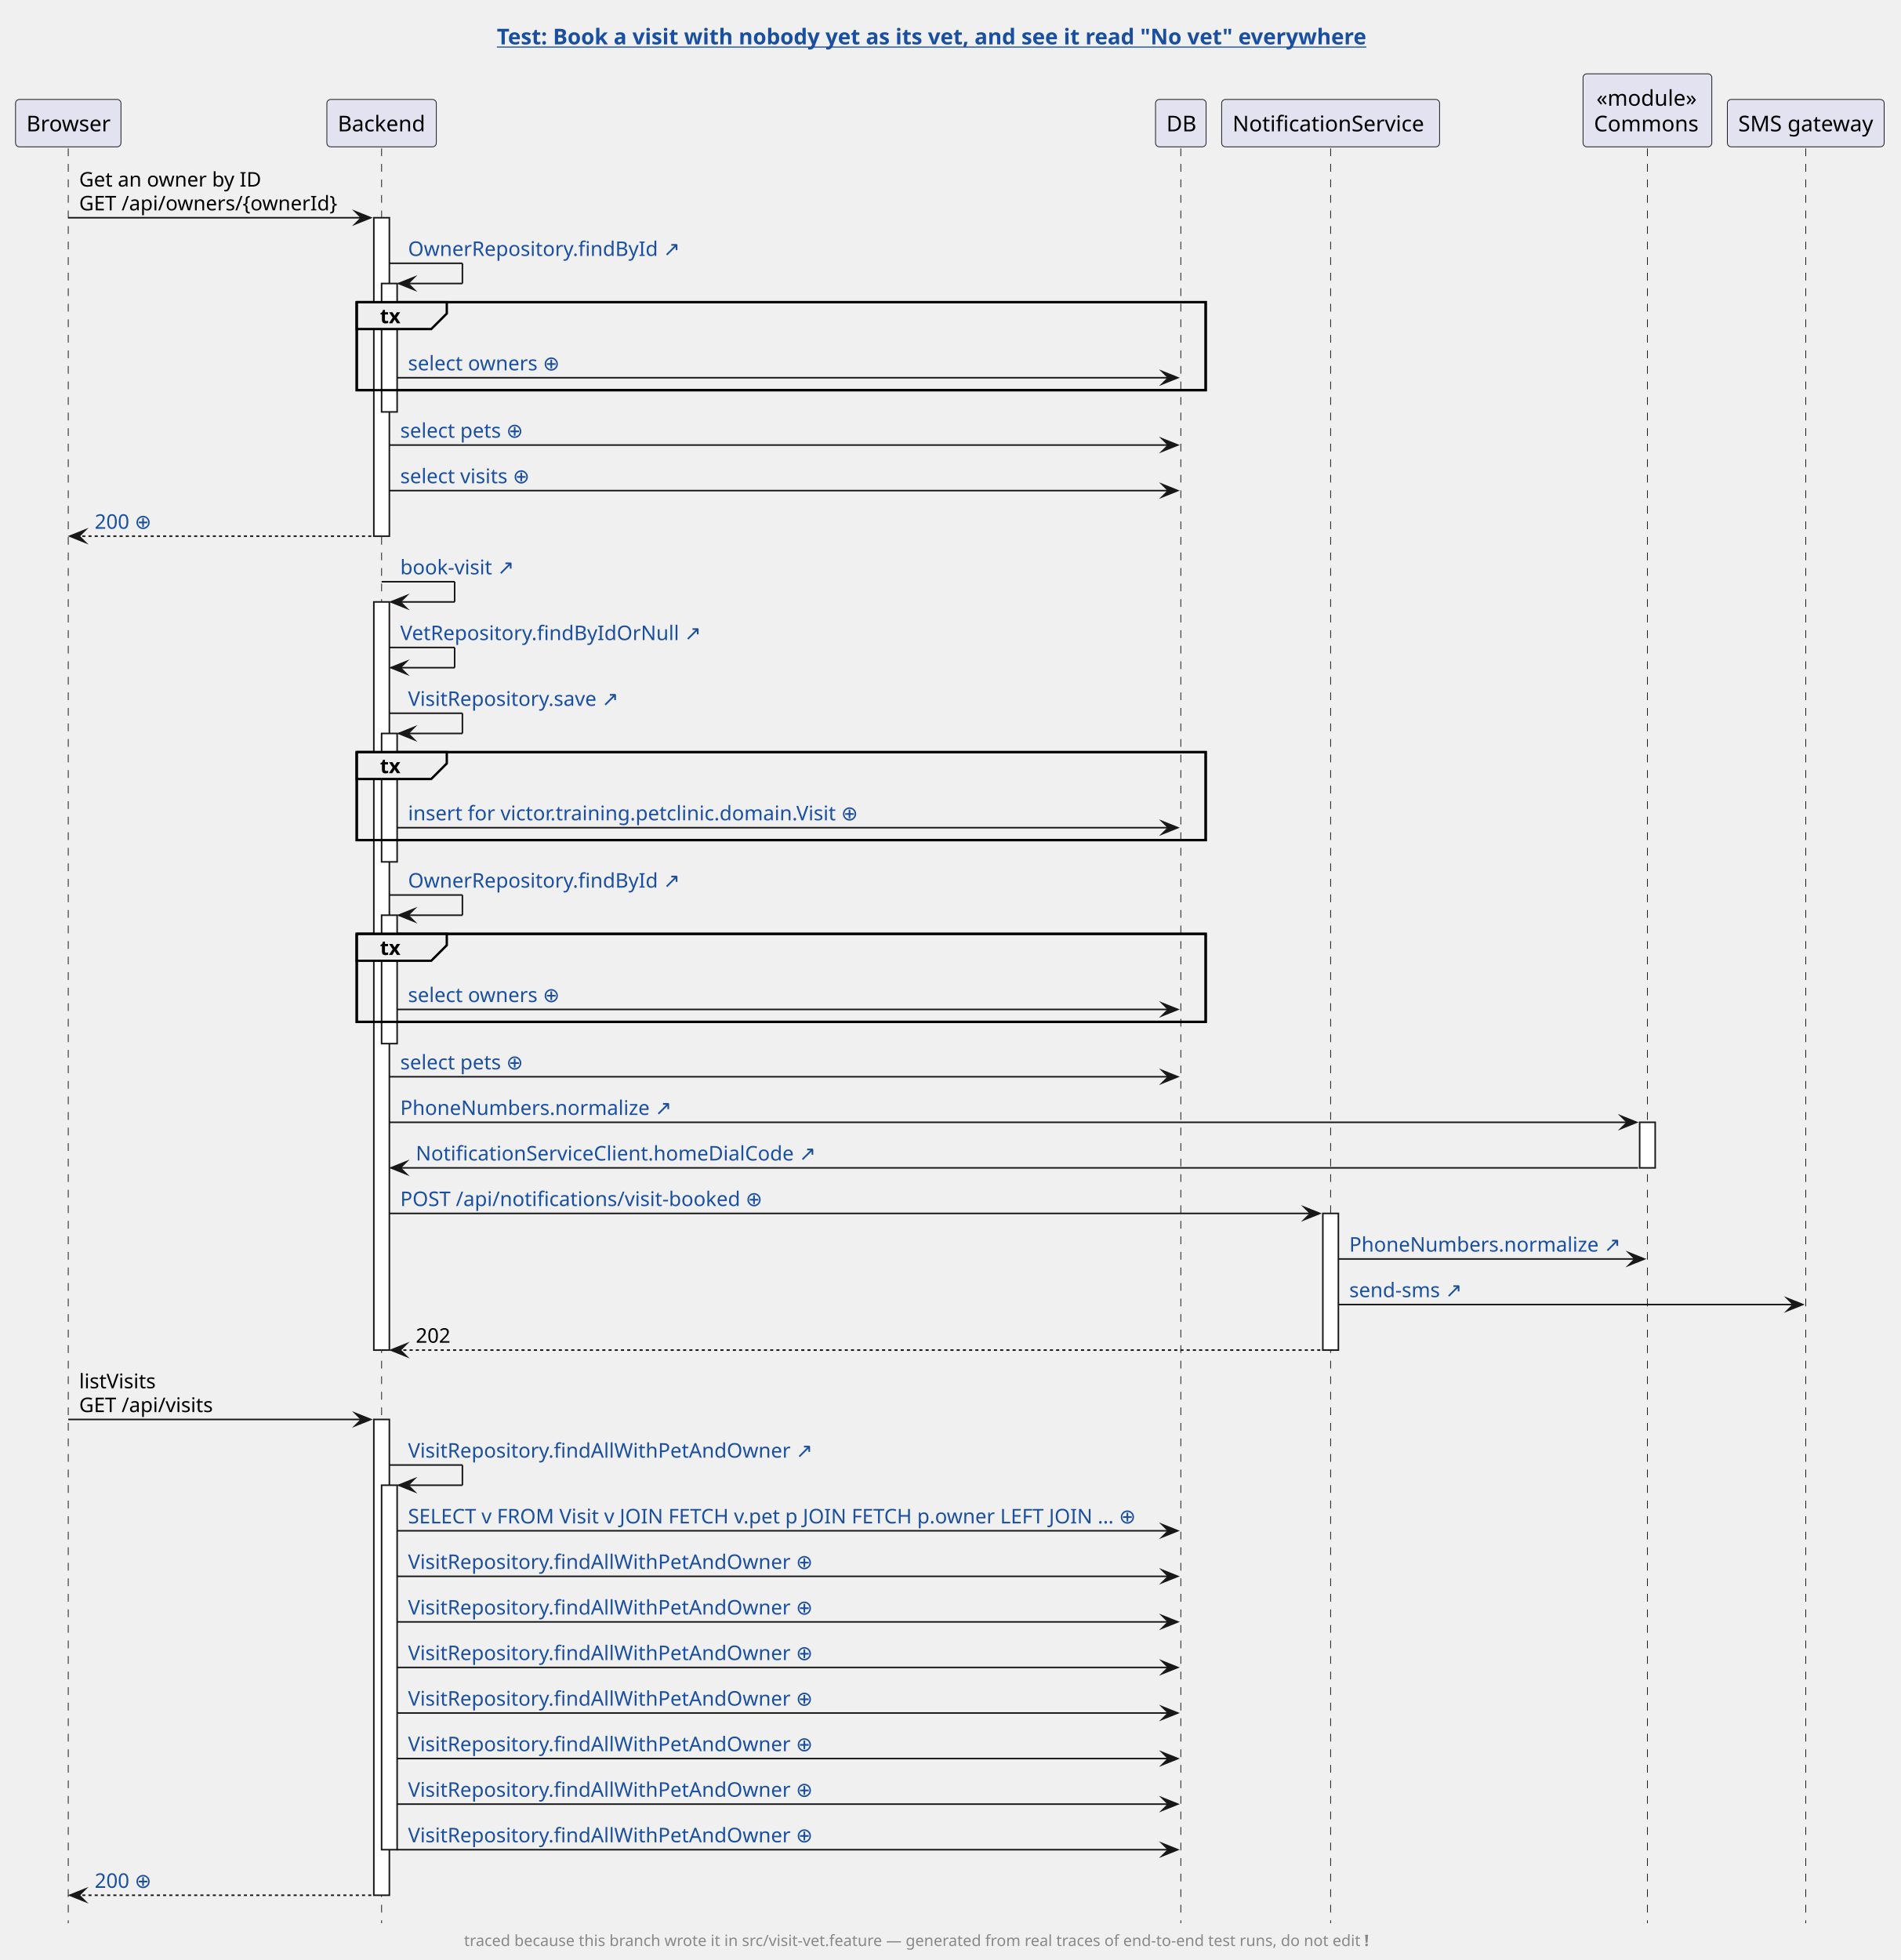
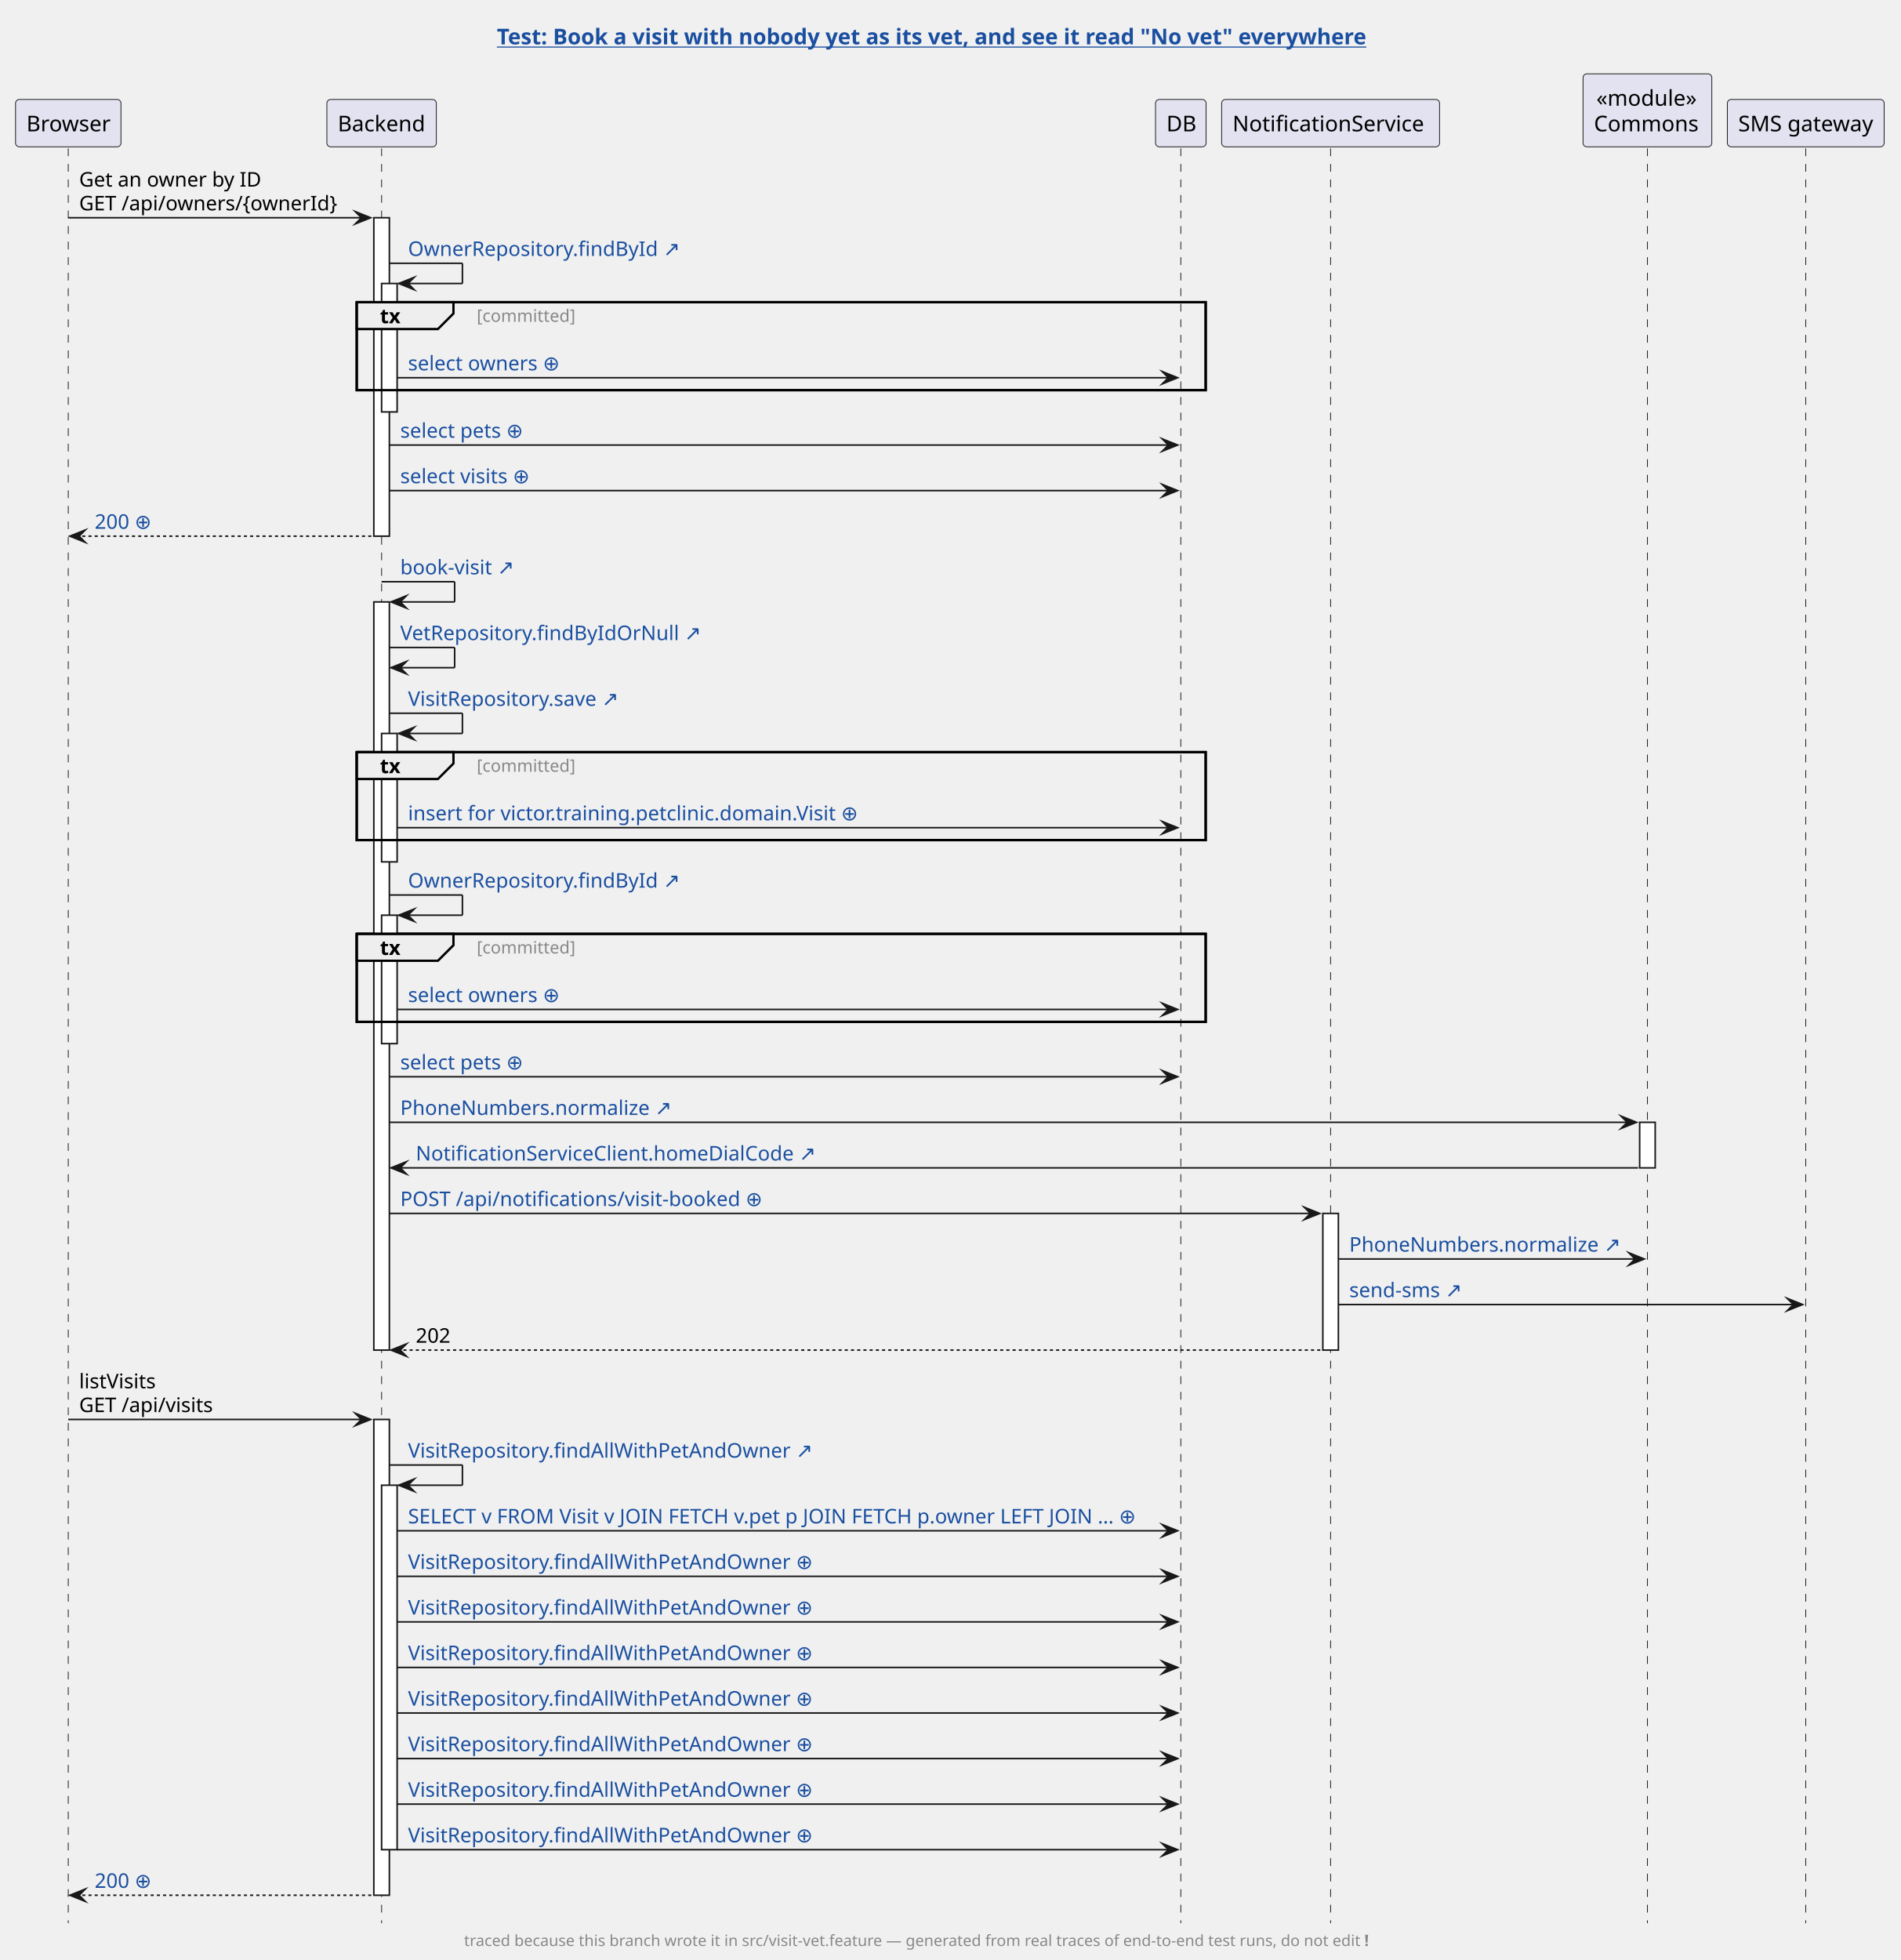
<svg xmlns="http://www.w3.org/2000/svg" xmlns:xlink="http://www.w3.org/1999/xlink" version="1.1" data-diagram-type="SEQUENCE" style="width:1223px;height:1261px;background:#FFFFFF;" width="1223px" height="1261px" viewBox="0 0 1223 1261" zoomAndPan="magnify" preserveAspectRatio="none" contentStyleType="text/css">
  <defs />
  <g font-family="sans-serif" lengthAdjust="spacing">
-     <g class="title" data-source-line="5">
+     <g class="title" data-source-line="7">
      <a target="_top" href="src://petclinic-test/src/visit-vet.feature:22" xlink:href="src://petclinic-test/src/visit-vet.feature:22" xlink:type="simple" xlink:actuate="onRequest" xlink:show="new" title="Click to open the test" xlink:title="Click to open the test">
        <text x="319.704" y="28.535" fill="#1A4FA0" font-size="14" textLength="581.93" font-weight="700" text-decoration="underline">Test: Book a visit with nobody yet as its vet, and see it read "No vet" everywhere</text>
      </a>
    </g>
    <rect x="229.535" y="194.396" width="546.242" height="56.621" fill="none" style="stroke:#000;stroke-width:1.5;" />
    <rect x="229.535" y="483.881" width="546.242" height="56.621" fill="none" style="stroke:#000;stroke-width:1.5;" />
    <rect x="229.535" y="600.813" width="546.242" height="56.621" fill="none" style="stroke:#000;stroke-width:1.5;" />
-     <g class="participant-lifeline" data-qualified-name="Browser" data-entity-uid="part1" id="part1-lifeline" data-source-line="7">
+     <g class="participant-lifeline" data-qualified-name="Browser" data-entity-uid="part1" id="part1-lifeline" data-source-line="9">
      <g>
        <rect x="40.417" y="95.465" width="8" height="1141.869" fill="#000" fill-opacity="0" />
        <line x1="43.917" y1="95.465" x2="43.917" y2="1237.334" style="stroke:#181818;stroke-width:0.5;stroke-dasharray:5,5;" />
      </g>
    </g>
-     <g class="participant-lifeline" data-qualified-name="Backend" data-entity-uid="part2" id="part2-lifeline" data-source-line="8">
+     <g class="participant-lifeline" data-qualified-name="Backend" data-entity-uid="part2" id="part2-lifeline" data-source-line="10">
      <g>
        <rect x="242.035" y="95.465" width="8" height="1141.869" fill="#000" fill-opacity="0" />
        <line x1="245.535" y1="95.465" x2="245.535" y2="1237.334" style="stroke:#181818;stroke-width:0.5;stroke-dasharray:5,5;" />
      </g>
    </g>
    <g>
      <rect x="240.535" y="140.086" width="10" height="204.863" fill="#FFF" style="stroke:#181818;stroke-width:1;" />
    </g>
    <g>
      <rect x="240.535" y="387.26" width="10" height="481.348" fill="#FFF" style="stroke:#181818;stroke-width:1;" />
    </g>
    <g>
      <rect x="240.535" y="913.229" width="10" height="306.105" fill="#FFF" style="stroke:#181818;stroke-width:1;" />
    </g>
    <g>
      <rect x="245.535" y="182.396" width="10" height="82.621" fill="#FFF" style="stroke:#181818;stroke-width:1;" />
    </g>
    <g>
      <rect x="245.535" y="471.881" width="10" height="82.621" fill="#FFF" style="stroke:#181818;stroke-width:1;" />
    </g>
    <g>
      <rect x="245.535" y="588.813" width="10" height="82.621" fill="#FFF" style="stroke:#181818;stroke-width:1;" />
    </g>
    <g>
      <rect x="245.535" y="955.539" width="10" height="234.484" fill="#FFF" style="stroke:#181818;stroke-width:1;" />
    </g>
-     <g class="participant-lifeline" data-qualified-name="DB" data-entity-uid="part3" id="part3-lifeline" data-source-line="9">
+     <g class="participant-lifeline" data-qualified-name="DB" data-entity-uid="part3" id="part3-lifeline" data-source-line="11">
      <g>
        <rect x="756.277" y="95.465" width="8" height="1141.869" fill="#000" fill-opacity="0" />
        <line x1="759.777" y1="95.465" x2="759.777" y2="1237.334" style="stroke:#181818;stroke-width:0.5;stroke-dasharray:5,5;" />
      </g>
    </g>
-     <g class="participant-lifeline" data-qualified-name="NotificationService" data-entity-uid="part4" id="part4-lifeline" data-source-line="10">
+     <g class="participant-lifeline" data-qualified-name="NotificationService" data-entity-uid="part4" id="part4-lifeline" data-source-line="12">
      <g>
        <rect x="852.659" y="95.465" width="8" height="1141.869" fill="#000" fill-opacity="0" />
        <line x1="856.159" y1="95.465" x2="856.159" y2="1237.334" style="stroke:#181818;stroke-width:0.5;stroke-dasharray:5,5;" />
      </g>
    </g>
    <g>
      <rect x="851.159" y="780.676" width="10" height="87.932" fill="#FFF" style="stroke:#181818;stroke-width:1;" />
    </g>
-     <g class="participant-lifeline" data-qualified-name="Commons" data-entity-uid="part5" id="part5-lifeline" data-source-line="11">
+     <g class="participant-lifeline" data-qualified-name="Commons" data-entity-uid="part5" id="part5-lifeline" data-source-line="13">
      <g>
        <rect x="1056.514" y="95.465" width="8" height="1141.869" fill="#000" fill-opacity="0" />
        <line x1="1060.014" y1="95.465" x2="1060.014" y2="1237.334" style="stroke:#181818;stroke-width:0.5;stroke-dasharray:5,5;" />
      </g>
    </g>
    <g>
      <rect x="1055.014" y="722.055" width="10" height="29.311" fill="#FFF" style="stroke:#181818;stroke-width:1;" />
    </g>
-     <g class="participant-lifeline" data-qualified-name="SMS gateway" data-entity-uid="part6" id="part6-lifeline" data-source-line="12">
+     <g class="participant-lifeline" data-qualified-name="SMS gateway" data-entity-uid="part6" id="part6-lifeline" data-source-line="14">
      <g>
        <rect x="1158.389" y="95.465" width="8" height="1141.869" fill="#000" fill-opacity="0" />
        <line x1="1161.889" y1="95.465" x2="1161.889" y2="1237.334" style="stroke:#181818;stroke-width:0.5;stroke-dasharray:5,5;" />
      </g>
    </g>
-     <g class="participant participant-head" data-qualified-name="Browser" data-entity-uid="part1" id="part1-head" data-source-line="7">
+     <g class="participant participant-head" data-qualified-name="Browser" data-entity-uid="part1" id="part1-head" data-source-line="9">
      <rect x="10" y="63.977" width="67.833" height="30.488" fill="#E2E2F0" style="stroke:#181818;stroke-width:0.5;" rx="2.5" ry="2.5" />
      <text x="17" y="84.512" fill="#000" font-size="14" textLength="53.833">Browser</text>
    </g>
-     <g class="participant participant-head" data-qualified-name="Backend" data-entity-uid="part2" id="part2-head" data-source-line="8">
+     <g class="participant participant-head" data-qualified-name="Backend" data-entity-uid="part2" id="part2-head" data-source-line="10">
      <rect x="210.316" y="63.977" width="70.438" height="30.488" fill="#E2E2F0" style="stroke:#181818;stroke-width:0.5;" rx="2.5" ry="2.5" />
      <text x="217.316" y="84.512" fill="#000" font-size="14" textLength="56.438">Backend</text>
    </g>
-     <g class="participant participant-head" data-qualified-name="DB" data-entity-uid="part3" id="part3-head" data-source-line="9">
+     <g class="participant participant-head" data-qualified-name="DB" data-entity-uid="part3" id="part3-head" data-source-line="11">
      <rect x="743.507" y="63.977" width="32.539" height="30.488" fill="#E2E2F0" style="stroke:#181818;stroke-width:0.5;" rx="2.5" ry="2.5" />
      <text x="750.507" y="84.512" fill="#000" font-size="14" textLength="18.539">DB</text>
    </g>
-     <g class="participant participant-head" data-qualified-name="NotificationService" data-entity-uid="part4" id="part4-head" data-source-line="10">
+     <g class="participant participant-head" data-qualified-name="NotificationService" data-entity-uid="part4" id="part4-head" data-source-line="12">
      <rect x="786.046" y="63.977" width="140.226" height="30.488" fill="#E2E2F0" style="stroke:#181818;stroke-width:0.5;" rx="2.5" ry="2.5" />
      <text x="793.046" y="84.512" fill="#000" font-size="14" textLength="126.226">NotificationService</text>
    </g>
-     <g class="participant participant-head" data-qualified-name="Commons" data-entity-uid="part5" id="part5-head" data-source-line="11">
+     <g class="participant participant-head" data-qualified-name="Commons" data-entity-uid="part5" id="part5-head" data-source-line="13">
      <rect x="1018.588" y="47.488" width="82.852" height="46.977" fill="#E2E2F0" style="stroke:#181818;stroke-width:0.5;" rx="2.5" ry="2.5" />
      <text x="1027.17" y="68.023" fill="#000" font-size="14" textLength="65.687">«module»</text>
      <text x="1025.588" y="84.512" fill="#000" font-size="14" textLength="68.852">Commons</text>
    </g>
-     <g class="participant participant-head" data-qualified-name="SMS gateway" data-entity-uid="part6" id="part6-head" data-source-line="12">
+     <g class="participant participant-head" data-qualified-name="SMS gateway" data-entity-uid="part6" id="part6-head" data-source-line="14">
      <rect x="1111.439" y="63.977" width="100.898" height="30.488" fill="#E2E2F0" style="stroke:#181818;stroke-width:0.5;" rx="2.5" ry="2.5" />
      <text x="1118.439" y="84.512" fill="#000" font-size="14" textLength="86.898">SMS gateway</text>
    </g>
-     <g class="message" data-entity-1="part1" data-entity-2="part2" id="msg1" data-source-line="13">
+     <g class="message" data-entity-1="part1" data-entity-2="part2" id="msg1" data-source-line="15">
      <polygon points="228.535,136.086,238.535,140.086,228.535,144.086,232.535,140.086" fill="#181818" style="stroke:#181818;stroke-width:1;stroke-linejoin:miter;stroke-miterlimit:10;" />
      <line x1="43.917" y1="140.086" x2="234.535" y2="140.086" style="stroke:#181818;stroke-width:1;" />
      <text x="50.917" y="120.033" fill="#000" font-size="13" textLength="120.288">Get an owner by ID</text>
      <text x="50.917" y="135.344" fill="#000" font-size="13" textLength="172.618">GET /api/owners/{ownerId}</text>
    </g>
-     <g class="message" data-entity-1="part2" data-entity-2="part2" id="msg2" data-source-line="15">
+     <g class="message" data-entity-1="part2" data-entity-2="part2" id="msg2" data-source-line="17">
      <line x1="250.535" y1="169.396" x2="297.535" y2="169.396" style="stroke:#181818;stroke-width:1;" />
      <line x1="297.535" y1="169.396" x2="297.535" y2="182.396" style="stroke:#181818;stroke-width:1;" />
      <line x1="256.535" y1="182.396" x2="297.535" y2="182.396" style="stroke:#181818;stroke-width:1;" />
      <polygon points="266.535,178.396,256.535,182.396,266.535,186.396,262.535,182.396" fill="#181818" style="stroke:#181818;stroke-width:1;stroke-linejoin:miter;stroke-miterlimit:10;" />
      <a target="_top" href="src://petclinic-backend/src/main/java/victor/training/petclinic/repository/OwnerRepository.java:14" xlink:href="src://petclinic-backend/src/main/java/victor/training/petclinic/repository/OwnerRepository.java:14" xlink:type="simple" xlink:actuate="onRequest" xlink:show="new" title="Click to open OwnerRepository.findById" xlink:title="Click to open OwnerRepository.findById">
        <text x="262.535" y="164.654" fill="#1A4FA0" font-size="13" textLength="179.931">OwnerRepository.findById ↗</text>
      </a>
    </g>
-     <path d="M229.535,194.396 L287.484,194.396 L287.484,201.707 L277.484,211.707 L229.535,211.707 L229.535,194.396" style="stroke:#000;stroke-width:1.5;" fill="#EEE" />
+     <path d="M229.535,194.396 L291.769,194.396 L291.769,201.707 L281.769,211.707 L229.535,211.707 L229.535,194.396" style="stroke:#000;stroke-width:1.5;" fill="#EEE" />
    <rect x="229.535" y="194.396" width="546.242" height="56.621" fill="none" style="stroke:#000;stroke-width:1.5;" />
    <text x="244.535" y="207.965" fill="#000" font-size="13" textLength="12.949" font-weight="700">tx</text>
-     <g class="message" data-entity-1="part2" data-entity-2="part3" id="msg3" data-source-line="18">
+     <text x="306.769" y="207.031" fill="#888" font-size="11" textLength="64.544">[committed]</text>
+     <g class="message" data-entity-1="part2" data-entity-2="part3" id="msg3" data-source-line="20">
      <polygon points="747.777,239.018,757.777,243.018,747.777,247.018,751.777,243.018" fill="#181818" style="stroke:#181818;stroke-width:1;stroke-linejoin:miter;stroke-miterlimit:10;" />
      <line x1="255.535" y1="243.018" x2="753.777" y2="243.018" style="stroke:#181818;stroke-width:1;" />
      <a target="_top" href="genseq://0x8aana" xlink:href="genseq://0x8aana" xlink:type="simple" xlink:actuate="onRequest" xlink:show="new" title="Click for the statement behind this call" xlink:title="Click for the statement behind this call">
        <text x="262.535" y="238.275" fill="#1A4FA0" font-size="13" textLength="99.284">select owners ⊕</text>
      </a>
    </g>
-     <g class="message" data-entity-1="part2" data-entity-2="part3" id="msg4" data-source-line="21">
+     <g class="message" data-entity-1="part2" data-entity-2="part3" id="msg4" data-source-line="23">
      <polygon points="747.777,282.328,757.777,286.328,747.777,290.328,751.777,286.328" fill="#181818" style="stroke:#181818;stroke-width:1;stroke-linejoin:miter;stroke-miterlimit:10;" />
      <line x1="250.535" y1="286.328" x2="753.777" y2="286.328" style="stroke:#181818;stroke-width:1;" />
      <a target="_top" href="genseq://18567ho" xlink:href="genseq://18567ho" xlink:type="simple" xlink:actuate="onRequest" xlink:show="new" title="Click for the statement behind this call" xlink:title="Click for the statement behind this call">
        <text x="257.535" y="281.586" fill="#1A4FA0" font-size="13" textLength="80.939">select pets ⊕</text>
      </a>
    </g>
-     <g class="message" data-entity-1="part2" data-entity-2="part3" id="msg5" data-source-line="22">
+     <g class="message" data-entity-1="part2" data-entity-2="part3" id="msg5" data-source-line="24">
      <polygon points="747.777,311.639,757.777,315.639,747.777,319.639,751.777,315.639" fill="#181818" style="stroke:#181818;stroke-width:1;stroke-linejoin:miter;stroke-miterlimit:10;" />
      <line x1="250.535" y1="315.639" x2="753.777" y2="315.639" style="stroke:#181818;stroke-width:1;" />
      <a target="_top" href="genseq://1eq1h2q" xlink:href="genseq://1eq1h2q" xlink:type="simple" xlink:actuate="onRequest" xlink:show="new" title="Click for the statement behind this call" xlink:title="Click for the statement behind this call">
        <text x="257.535" y="310.896" fill="#1A4FA0" font-size="13" textLength="86.385">select visits ⊕</text>
      </a>
    </g>
-     <g class="message" data-entity-1="part2" data-entity-2="part1" id="msg6" data-source-line="23">
+     <g class="message" data-entity-1="part2" data-entity-2="part1" id="msg6" data-source-line="25">
      <polygon points="54.917,340.949,44.917,344.949,54.917,348.949,50.917,344.949" fill="#181818" style="stroke:#181818;stroke-width:1;stroke-linejoin:miter;stroke-miterlimit:10;" />
      <line x1="48.917" y1="344.949" x2="239.535" y2="344.949" style="stroke:#181818;stroke-width:1;stroke-dasharray:2,2;" />
      <a target="_top" href="genseq://1bhasc1" xlink:href="genseq://1bhasc1" xlink:type="simple" xlink:actuate="onRequest" xlink:show="new" title="Click for this call’s JSON body" xlink:title="Click for this call’s JSON body">
        <text x="60.917" y="340.207" fill="#1A4FA0" font-size="13" textLength="38.181">200 ⊕</text>
      </a>
    </g>
-     <g class="message" data-entity-1="part2" data-entity-2="part2" id="msg7" data-source-line="25">
+     <g class="message" data-entity-1="part2" data-entity-2="part2" id="msg7" data-source-line="27">
      <line x1="245.535" y1="374.26" x2="292.535" y2="374.26" style="stroke:#181818;stroke-width:1;" />
      <line x1="292.535" y1="374.26" x2="292.535" y2="387.26" style="stroke:#181818;stroke-width:1;" />
      <line x1="251.535" y1="387.26" x2="292.535" y2="387.26" style="stroke:#181818;stroke-width:1;" />
      <polygon points="261.535,383.26,251.535,387.26,261.535,391.26,257.535,387.26" fill="#181818" style="stroke:#181818;stroke-width:1;stroke-linejoin:miter;stroke-miterlimit:10;" />
      <a target="_top" href="src://petclinic-backend/src/main/java/victor/training/petclinic/rest/OwnerRestController.java:193" xlink:href="src://petclinic-backend/src/main/java/victor/training/petclinic/rest/OwnerRestController.java:193" xlink:type="simple" xlink:actuate="onRequest" xlink:show="new" title="Click to open OwnerRestController.bookVisit" xlink:title="Click to open OwnerRestController.bookVisit">
        <text x="257.535" y="369.518" fill="#1A4FA0" font-size="13" textLength="82.12">book-visit ↗</text>
      </a>
    </g>
-     <g class="message" data-entity-1="part2" data-entity-2="part2" id="msg8" data-source-line="27">
+     <g class="message" data-entity-1="part2" data-entity-2="part2" id="msg8" data-source-line="29">
      <line x1="250.535" y1="416.57" x2="292.535" y2="416.57" style="stroke:#181818;stroke-width:1;" />
      <line x1="292.535" y1="416.57" x2="292.535" y2="429.57" style="stroke:#181818;stroke-width:1;" />
      <line x1="251.535" y1="429.57" x2="292.535" y2="429.57" style="stroke:#181818;stroke-width:1;" />
      <polygon points="261.535,425.57,251.535,429.57,261.535,433.57,257.535,429.57" fill="#181818" style="stroke:#181818;stroke-width:1;stroke-linejoin:miter;stroke-miterlimit:10;" />
      <a target="_top" href="src://petclinic-backend/src/main/java/victor/training/petclinic/repository/VetRepository.java:19" xlink:href="src://petclinic-backend/src/main/java/victor/training/petclinic/repository/VetRepository.java:19" xlink:type="simple" xlink:actuate="onRequest" xlink:show="new" title="Click to open VetRepository.findByIdOrNull" xlink:title="Click to open VetRepository.findByIdOrNull">
        <text x="257.535" y="411.828" fill="#1A4FA0" font-size="13" textLength="200.396">VetRepository.findByIdOrNull ↗</text>
      </a>
    </g>
-     <g class="message" data-entity-1="part2" data-entity-2="part2" id="msg9" data-source-line="28">
+     <g class="message" data-entity-1="part2" data-entity-2="part2" id="msg9" data-source-line="30">
      <line x1="250.535" y1="458.881" x2="297.535" y2="458.881" style="stroke:#181818;stroke-width:1;" />
      <line x1="297.535" y1="458.881" x2="297.535" y2="471.881" style="stroke:#181818;stroke-width:1;" />
      <line x1="256.535" y1="471.881" x2="297.535" y2="471.881" style="stroke:#181818;stroke-width:1;" />
      <polygon points="266.535,467.881,256.535,471.881,266.535,475.881,262.535,471.881" fill="#181818" style="stroke:#181818;stroke-width:1;stroke-linejoin:miter;stroke-miterlimit:10;" />
      <a target="_top" href="src://petclinic-backend/src/main/java/victor/training/petclinic/repository/VisitRepository.java:14" xlink:href="src://petclinic-backend/src/main/java/victor/training/petclinic/repository/VisitRepository.java:14" xlink:type="simple" xlink:actuate="onRequest" xlink:show="new" title="Click to open VisitRepository.save" xlink:title="Click to open VisitRepository.save">
        <text x="262.535" y="454.139" fill="#1A4FA0" font-size="13" textLength="143.482">VisitRepository.save ↗</text>
      </a>
    </g>
-     <path d="M229.535,483.881 L287.484,483.881 L287.484,491.191 L277.484,501.191 L229.535,501.191 L229.535,483.881" style="stroke:#000;stroke-width:1.5;" fill="#EEE" />
+     <path d="M229.535,483.881 L291.769,483.881 L291.769,491.191 L281.769,501.191 L229.535,501.191 L229.535,483.881" style="stroke:#000;stroke-width:1.5;" fill="#EEE" />
    <rect x="229.535" y="483.881" width="546.242" height="56.621" fill="none" style="stroke:#000;stroke-width:1.5;" />
    <text x="244.535" y="497.449" fill="#000" font-size="13" textLength="12.949" font-weight="700">tx</text>
-     <g class="message" data-entity-1="part2" data-entity-2="part3" id="msg10" data-source-line="31">
+     <text x="306.769" y="496.516" fill="#888" font-size="11" textLength="64.544">[committed]</text>
+     <g class="message" data-entity-1="part2" data-entity-2="part3" id="msg10" data-source-line="33">
      <polygon points="747.777,528.502,757.777,532.502,747.777,536.502,751.777,532.502" fill="#181818" style="stroke:#181818;stroke-width:1;stroke-linejoin:miter;stroke-miterlimit:10;" />
      <line x1="255.535" y1="532.502" x2="753.777" y2="532.502" style="stroke:#181818;stroke-width:1;" />
      <a target="_top" href="genseq://11g0pot" xlink:href="genseq://11g0pot" xlink:type="simple" xlink:actuate="onRequest" xlink:show="new" title="Click for the statement behind this call" xlink:title="Click for the statement behind this call">
        <text x="262.535" y="527.76" fill="#1A4FA0" font-size="13" textLength="304.351">insert for victor.training.petclinic.domain.Visit ⊕</text>
      </a>
    </g>
-     <g class="message" data-entity-1="part2" data-entity-2="part2" id="msg11" data-source-line="34">
+     <g class="message" data-entity-1="part2" data-entity-2="part2" id="msg11" data-source-line="36">
      <line x1="250.535" y1="575.813" x2="297.535" y2="575.813" style="stroke:#181818;stroke-width:1;" />
      <line x1="297.535" y1="575.813" x2="297.535" y2="588.813" style="stroke:#181818;stroke-width:1;" />
      <line x1="256.535" y1="588.813" x2="297.535" y2="588.813" style="stroke:#181818;stroke-width:1;" />
      <polygon points="266.535,584.813,256.535,588.813,266.535,592.813,262.535,588.813" fill="#181818" style="stroke:#181818;stroke-width:1;stroke-linejoin:miter;stroke-miterlimit:10;" />
      <a target="_top" href="src://petclinic-backend/src/main/java/victor/training/petclinic/repository/OwnerRepository.java:14" xlink:href="src://petclinic-backend/src/main/java/victor/training/petclinic/repository/OwnerRepository.java:14" xlink:type="simple" xlink:actuate="onRequest" xlink:show="new" title="Click to open OwnerRepository.findById" xlink:title="Click to open OwnerRepository.findById">
        <text x="262.535" y="571.07" fill="#1A4FA0" font-size="13" textLength="179.931">OwnerRepository.findById ↗</text>
      </a>
    </g>
-     <path d="M229.535,600.813 L287.484,600.813 L287.484,608.123 L277.484,618.123 L229.535,618.123 L229.535,600.813" style="stroke:#000;stroke-width:1.5;" fill="#EEE" />
+     <path d="M229.535,600.813 L291.769,600.813 L291.769,608.123 L281.769,618.123 L229.535,618.123 L229.535,600.813" style="stroke:#000;stroke-width:1.5;" fill="#EEE" />
    <rect x="229.535" y="600.813" width="546.242" height="56.621" fill="none" style="stroke:#000;stroke-width:1.5;" />
    <text x="244.535" y="614.381" fill="#000" font-size="13" textLength="12.949" font-weight="700">tx</text>
-     <g class="message" data-entity-1="part2" data-entity-2="part3" id="msg12" data-source-line="37">
+     <text x="306.769" y="613.447" fill="#888" font-size="11" textLength="64.544">[committed]</text>
+     <g class="message" data-entity-1="part2" data-entity-2="part3" id="msg12" data-source-line="39">
      <polygon points="747.777,645.434,757.777,649.434,747.777,653.434,751.777,649.434" fill="#181818" style="stroke:#181818;stroke-width:1;stroke-linejoin:miter;stroke-miterlimit:10;" />
      <line x1="255.535" y1="649.434" x2="753.777" y2="649.434" style="stroke:#181818;stroke-width:1;" />
      <a target="_top" href="genseq://0x8aana" xlink:href="genseq://0x8aana" xlink:type="simple" xlink:actuate="onRequest" xlink:show="new" title="Click for the statement behind this call" xlink:title="Click for the statement behind this call">
        <text x="262.535" y="644.691" fill="#1A4FA0" font-size="13" textLength="99.284">select owners ⊕</text>
      </a>
    </g>
-     <g class="message" data-entity-1="part2" data-entity-2="part3" id="msg13" data-source-line="40">
+     <g class="message" data-entity-1="part2" data-entity-2="part3" id="msg13" data-source-line="42">
      <polygon points="747.777,688.744,757.777,692.744,747.777,696.744,751.777,692.744" fill="#181818" style="stroke:#181818;stroke-width:1;stroke-linejoin:miter;stroke-miterlimit:10;" />
      <line x1="250.535" y1="692.744" x2="753.777" y2="692.744" style="stroke:#181818;stroke-width:1;" />
      <a target="_top" href="genseq://18567ho" xlink:href="genseq://18567ho" xlink:type="simple" xlink:actuate="onRequest" xlink:show="new" title="Click for the statement behind this call" xlink:title="Click for the statement behind this call">
        <text x="257.535" y="688.002" fill="#1A4FA0" font-size="13" textLength="80.939">select pets ⊕</text>
      </a>
    </g>
-     <g class="message" data-entity-1="part2" data-entity-2="part5" id="msg14" data-source-line="41">
+     <g class="message" data-entity-1="part2" data-entity-2="part5" id="msg14" data-source-line="43">
      <polygon points="1043.014,718.055,1053.014,722.055,1043.014,726.055,1047.014,722.055" fill="#181818" style="stroke:#181818;stroke-width:1;stroke-linejoin:miter;stroke-miterlimit:10;" />
      <line x1="250.535" y1="722.055" x2="1049.014" y2="722.055" style="stroke:#181818;stroke-width:1;" />
      <a target="_top" href="src://petclinic-commons/src/main/java/victor/training/commons/PhoneNumbers.java:14" xlink:href="src://petclinic-commons/src/main/java/victor/training/commons/PhoneNumbers.java:14" xlink:type="simple" xlink:actuate="onRequest" xlink:show="new" title="Click to open PhoneNumbers.normalize" xlink:title="Click to open PhoneNumbers.normalize">
        <text x="257.535" y="717.313" fill="#1A4FA0" font-size="13" textLength="179.854">PhoneNumbers.normalize ↗</text>
      </a>
    </g>
-     <g class="message" data-entity-1="part5" data-entity-2="part2" id="msg15" data-source-line="43">
+     <g class="message" data-entity-1="part5" data-entity-2="part2" id="msg15" data-source-line="45">
      <polygon points="261.535,747.365,251.535,751.365,261.535,755.365,257.535,751.365" fill="#181818" style="stroke:#181818;stroke-width:1;stroke-linejoin:miter;stroke-miterlimit:10;" />
      <line x1="255.535" y1="751.365" x2="1054.014" y2="751.365" style="stroke:#181818;stroke-width:1;" />
      <a target="_top" href="src://petclinic-backend/src/main/java/victor/training/petclinic/notification/NotificationServiceClient.java:45" xlink:href="src://petclinic-backend/src/main/java/victor/training/petclinic/notification/NotificationServiceClient.java:45" xlink:type="simple" xlink:actuate="onRequest" xlink:show="new" title="Click to open NotificationServiceClient.homeDialCode" xlink:title="Click to open NotificationServiceClient.homeDialCode">
        <text x="267.535" y="746.623" fill="#1A4FA0" font-size="13" textLength="267.389">NotificationServiceClient.homeDialCode ↗</text>
      </a>
    </g>
-     <g class="message" data-entity-1="part2" data-entity-2="part4" id="msg16" data-source-line="45">
+     <g class="message" data-entity-1="part2" data-entity-2="part4" id="msg16" data-source-line="47">
      <polygon points="839.159,776.676,849.159,780.676,839.159,784.676,843.159,780.676" fill="#181818" style="stroke:#181818;stroke-width:1;stroke-linejoin:miter;stroke-miterlimit:10;" />
      <line x1="250.535" y1="780.676" x2="845.159" y2="780.676" style="stroke:#181818;stroke-width:1;" />
      <a target="_top" href="genseq://1p4ogm5" xlink:href="genseq://1p4ogm5" xlink:type="simple" xlink:actuate="onRequest" xlink:show="new" title="Click for this call’s JSON body" xlink:title="Click for this call’s JSON body">
        <text x="257.535" y="775.934" fill="#1A4FA0" font-size="13" textLength="248.492">POST /api/notifications/visit-booked ⊕</text>
      </a>
    </g>
-     <g class="message" data-entity-1="part4" data-entity-2="part5" id="msg17" data-source-line="47">
+     <g class="message" data-entity-1="part4" data-entity-2="part5" id="msg17" data-source-line="49">
      <polygon points="1048.014,805.986,1058.014,809.986,1048.014,813.986,1052.014,809.986" fill="#181818" style="stroke:#181818;stroke-width:1;stroke-linejoin:miter;stroke-miterlimit:10;" />
      <line x1="861.159" y1="809.986" x2="1054.014" y2="809.986" style="stroke:#181818;stroke-width:1;" />
      <a target="_top" href="src://petclinic-commons/src/main/java/victor/training/commons/PhoneNumbers.java:8" xlink:href="src://petclinic-commons/src/main/java/victor/training/commons/PhoneNumbers.java:8" xlink:type="simple" xlink:actuate="onRequest" xlink:show="new" title="Click to open PhoneNumbers.normalize" xlink:title="Click to open PhoneNumbers.normalize">
        <text x="868.159" y="805.244" fill="#1A4FA0" font-size="13" textLength="179.854">PhoneNumbers.normalize ↗</text>
      </a>
    </g>
-     <g class="message" data-entity-1="part4" data-entity-2="part6" id="msg18" data-source-line="48">
+     <g class="message" data-entity-1="part4" data-entity-2="part6" id="msg18" data-source-line="50">
      <polygon points="1149.889,835.297,1159.889,839.297,1149.889,843.297,1153.889,839.297" fill="#181818" style="stroke:#181818;stroke-width:1;stroke-linejoin:miter;stroke-miterlimit:10;" />
      <line x1="861.159" y1="839.297" x2="1155.889" y2="839.297" style="stroke:#181818;stroke-width:1;" />
      <a target="_top" href="src://notification-service/src/main/java/victor/training/notification/SmsGateway.java:23" xlink:href="src://notification-service/src/main/java/victor/training/notification/SmsGateway.java:23" xlink:type="simple" xlink:actuate="onRequest" xlink:show="new" title="Click to open SmsGateway.send" xlink:title="Click to open SmsGateway.send">
        <text x="868.159" y="834.555" fill="#1A4FA0" font-size="13" textLength="80.146">send-sms ↗</text>
      </a>
    </g>
-     <g class="message" data-entity-1="part4" data-entity-2="part2" id="msg19" data-source-line="49">
+     <g class="message" data-entity-1="part4" data-entity-2="part2" id="msg19" data-source-line="51">
      <polygon points="261.535,864.607,251.535,868.607,261.535,872.607,257.535,868.607" fill="#181818" style="stroke:#181818;stroke-width:1;stroke-linejoin:miter;stroke-miterlimit:10;" />
      <line x1="255.535" y1="868.607" x2="850.159" y2="868.607" style="stroke:#181818;stroke-width:1;stroke-dasharray:2,2;" />
      <text x="267.535" y="863.865" fill="#000" font-size="13" textLength="24.661">202</text>
    </g>
-     <g class="message" data-entity-1="part1" data-entity-2="part2" id="msg20" data-source-line="52">
+     <g class="message" data-entity-1="part1" data-entity-2="part2" id="msg20" data-source-line="54">
      <polygon points="228.535,909.229,238.535,913.229,228.535,917.229,232.535,913.229" fill="#181818" style="stroke:#181818;stroke-width:1;stroke-linejoin:miter;stroke-miterlimit:10;" />
      <line x1="43.917" y1="913.229" x2="234.535" y2="913.229" style="stroke:#181818;stroke-width:1;" />
      <text x="50.917" y="893.176" fill="#000" font-size="13" textLength="53.136">listVisits</text>
      <text x="50.917" y="908.486" fill="#000" font-size="13" textLength="93.888">GET /api/visits</text>
    </g>
-     <g class="message" data-entity-1="part2" data-entity-2="part2" id="msg21" data-source-line="54">
+     <g class="message" data-entity-1="part2" data-entity-2="part2" id="msg21" data-source-line="56">
      <line x1="250.535" y1="942.539" x2="297.535" y2="942.539" style="stroke:#181818;stroke-width:1;" />
      <line x1="297.535" y1="942.539" x2="297.535" y2="955.539" style="stroke:#181818;stroke-width:1;" />
      <line x1="256.535" y1="955.539" x2="297.535" y2="955.539" style="stroke:#181818;stroke-width:1;" />
      <polygon points="266.535,951.539,256.535,955.539,266.535,959.539,262.535,955.539" fill="#181818" style="stroke:#181818;stroke-width:1;stroke-linejoin:miter;stroke-miterlimit:10;" />
      <a target="_top" href="src://petclinic-backend/src/main/java/victor/training/petclinic/repository/VisitRepository.java:19" xlink:href="src://petclinic-backend/src/main/java/victor/training/petclinic/repository/VisitRepository.java:19" xlink:type="simple" xlink:actuate="onRequest" xlink:show="new" title="Click to open VisitRepository.findAllWithPetAndOwner" xlink:title="Click to open VisitRepository.findAllWithPetAndOwner">
        <text x="262.535" y="937.797" fill="#1A4FA0" font-size="13" textLength="270.042">VisitRepository.findAllWithPetAndOwner ↗</text>
      </a>
    </g>
-     <g class="message" data-entity-1="part2" data-entity-2="part3" id="msg22" data-source-line="56">
+     <g class="message" data-entity-1="part2" data-entity-2="part3" id="msg22" data-source-line="58">
      <polygon points="747.777,980.85,757.777,984.85,747.777,988.85,751.777,984.85" fill="#181818" style="stroke:#181818;stroke-width:1;stroke-linejoin:miter;stroke-miterlimit:10;" />
      <line x1="255.535" y1="984.85" x2="753.777" y2="984.85" style="stroke:#181818;stroke-width:1;" />
      <a target="_top" href="genseq://1706k1o" xlink:href="genseq://1706k1o" xlink:type="simple" xlink:actuate="onRequest" xlink:show="new" title="Click for the statement behind this call" xlink:title="Click for the statement behind this call">
        <text x="262.535" y="980.107" fill="#1A4FA0" font-size="13" textLength="490.242">SELECT v FROM Visit v JOIN FETCH v.pet p JOIN FETCH p.owner LEFT JOIN … ⊕</text>
      </a>
    </g>
-     <g class="message" data-entity-1="part2" data-entity-2="part3" id="msg23" data-source-line="57">
+     <g class="message" data-entity-1="part2" data-entity-2="part3" id="msg23" data-source-line="59">
      <polygon points="747.777,1010.16,757.777,1014.16,747.777,1018.16,751.777,1014.16" fill="#181818" style="stroke:#181818;stroke-width:1;stroke-linejoin:miter;stroke-miterlimit:10;" />
      <line x1="255.535" y1="1014.16" x2="753.777" y2="1014.16" style="stroke:#181818;stroke-width:1;" />
      <a target="_top" href="genseq://0cvbten" xlink:href="genseq://0cvbten" xlink:type="simple" xlink:actuate="onRequest" xlink:show="new" title="Click for the statement behind this call" xlink:title="Click for the statement behind this call">
        <text x="262.535" y="1009.418" fill="#1A4FA0" font-size="13" textLength="266.449">VisitRepository.findAllWithPetAndOwner ⊕</text>
      </a>
    </g>
-     <g class="message" data-entity-1="part2" data-entity-2="part3" id="msg24" data-source-line="58">
+     <g class="message" data-entity-1="part2" data-entity-2="part3" id="msg24" data-source-line="60">
      <polygon points="747.777,1039.471,757.777,1043.471,747.777,1047.471,751.777,1043.471" fill="#181818" style="stroke:#181818;stroke-width:1;stroke-linejoin:miter;stroke-miterlimit:10;" />
      <line x1="255.535" y1="1043.471" x2="753.777" y2="1043.471" style="stroke:#181818;stroke-width:1;" />
      <a target="_top" href="genseq://0xm9qzg" xlink:href="genseq://0xm9qzg" xlink:type="simple" xlink:actuate="onRequest" xlink:show="new" title="Click for the statement behind this call" xlink:title="Click for the statement behind this call">
        <text x="262.535" y="1038.729" fill="#1A4FA0" font-size="13" textLength="266.449">VisitRepository.findAllWithPetAndOwner ⊕</text>
      </a>
    </g>
-     <g class="message" data-entity-1="part2" data-entity-2="part3" id="msg25" data-source-line="59">
+     <g class="message" data-entity-1="part2" data-entity-2="part3" id="msg25" data-source-line="61">
      <polygon points="747.777,1068.781,757.777,1072.781,747.777,1076.781,751.777,1072.781" fill="#181818" style="stroke:#181818;stroke-width:1;stroke-linejoin:miter;stroke-miterlimit:10;" />
      <line x1="255.535" y1="1072.781" x2="753.777" y2="1072.781" style="stroke:#181818;stroke-width:1;" />
      <a target="_top" href="genseq://070fg5f" xlink:href="genseq://070fg5f" xlink:type="simple" xlink:actuate="onRequest" xlink:show="new" title="Click for the statement behind this call" xlink:title="Click for the statement behind this call">
        <text x="262.535" y="1068.039" fill="#1A4FA0" font-size="13" textLength="266.449">VisitRepository.findAllWithPetAndOwner ⊕</text>
      </a>
    </g>
-     <g class="message" data-entity-1="part2" data-entity-2="part3" id="msg26" data-source-line="60">
+     <g class="message" data-entity-1="part2" data-entity-2="part3" id="msg26" data-source-line="62">
      <polygon points="747.777,1098.092,757.777,1102.092,747.777,1106.092,751.777,1102.092" fill="#181818" style="stroke:#181818;stroke-width:1;stroke-linejoin:miter;stroke-miterlimit:10;" />
      <line x1="255.535" y1="1102.092" x2="753.777" y2="1102.092" style="stroke:#181818;stroke-width:1;" />
      <a target="_top" href="genseq://1heb9yw" xlink:href="genseq://1heb9yw" xlink:type="simple" xlink:actuate="onRequest" xlink:show="new" title="Click for the statement behind this call" xlink:title="Click for the statement behind this call">
        <text x="262.535" y="1097.35" fill="#1A4FA0" font-size="13" textLength="266.449">VisitRepository.findAllWithPetAndOwner ⊕</text>
      </a>
    </g>
-     <g class="message" data-entity-1="part2" data-entity-2="part3" id="msg27" data-source-line="61">
+     <g class="message" data-entity-1="part2" data-entity-2="part3" id="msg27" data-source-line="63">
      <polygon points="747.777,1127.402,757.777,1131.402,747.777,1135.402,751.777,1131.402" fill="#181818" style="stroke:#181818;stroke-width:1;stroke-linejoin:miter;stroke-miterlimit:10;" />
      <line x1="255.535" y1="1131.402" x2="753.777" y2="1131.402" style="stroke:#181818;stroke-width:1;" />
      <a target="_top" href="genseq://0g8ptx2" xlink:href="genseq://0g8ptx2" xlink:type="simple" xlink:actuate="onRequest" xlink:show="new" title="Click for the statement behind this call" xlink:title="Click for the statement behind this call">
        <text x="262.535" y="1126.66" fill="#1A4FA0" font-size="13" textLength="266.449">VisitRepository.findAllWithPetAndOwner ⊕</text>
      </a>
    </g>
-     <g class="message" data-entity-1="part2" data-entity-2="part3" id="msg28" data-source-line="62">
+     <g class="message" data-entity-1="part2" data-entity-2="part3" id="msg28" data-source-line="64">
      <polygon points="747.777,1156.713,757.777,1160.713,747.777,1164.713,751.777,1160.713" fill="#181818" style="stroke:#181818;stroke-width:1;stroke-linejoin:miter;stroke-miterlimit:10;" />
      <line x1="255.535" y1="1160.713" x2="753.777" y2="1160.713" style="stroke:#181818;stroke-width:1;" />
      <a target="_top" href="genseq://0i1m34t" xlink:href="genseq://0i1m34t" xlink:type="simple" xlink:actuate="onRequest" xlink:show="new" title="Click for the statement behind this call" xlink:title="Click for the statement behind this call">
        <text x="262.535" y="1155.971" fill="#1A4FA0" font-size="13" textLength="266.449">VisitRepository.findAllWithPetAndOwner ⊕</text>
      </a>
    </g>
-     <g class="message" data-entity-1="part2" data-entity-2="part3" id="msg29" data-source-line="63">
+     <g class="message" data-entity-1="part2" data-entity-2="part3" id="msg29" data-source-line="65">
      <polygon points="747.777,1186.023,757.777,1190.023,747.777,1194.023,751.777,1190.023" fill="#181818" style="stroke:#181818;stroke-width:1;stroke-linejoin:miter;stroke-miterlimit:10;" />
      <line x1="255.535" y1="1190.023" x2="753.777" y2="1190.023" style="stroke:#181818;stroke-width:1;" />
      <a target="_top" href="genseq://094wceq" xlink:href="genseq://094wceq" xlink:type="simple" xlink:actuate="onRequest" xlink:show="new" title="Click for the statement behind this call" xlink:title="Click for the statement behind this call">
        <text x="262.535" y="1185.281" fill="#1A4FA0" font-size="13" textLength="266.449">VisitRepository.findAllWithPetAndOwner ⊕</text>
      </a>
    </g>
-     <g class="message" data-entity-1="part2" data-entity-2="part1" id="msg30" data-source-line="65">
+     <g class="message" data-entity-1="part2" data-entity-2="part1" id="msg30" data-source-line="67">
      <polygon points="54.917,1215.334,44.917,1219.334,54.917,1223.334,50.917,1219.334" fill="#181818" style="stroke:#181818;stroke-width:1;stroke-linejoin:miter;stroke-miterlimit:10;" />
      <line x1="48.917" y1="1219.334" x2="239.535" y2="1219.334" style="stroke:#181818;stroke-width:1;stroke-dasharray:2,2;" />
      <a target="_top" href="genseq://0p8wewa" xlink:href="genseq://0p8wewa" xlink:type="simple" xlink:actuate="onRequest" xlink:show="new" title="Click for this call’s JSON body" xlink:title="Click for this call’s JSON body">
        <text x="60.917" y="1214.592" fill="#1A4FA0" font-size="13" textLength="38.181">200 ⊕</text>
      </a>
    </g>
-     <g class="footer" data-source-line="6">
+     <g class="footer" data-source-line="8">
      <text x="298.59" y="1252.002" fill="#888" font-size="10" textLength="624.157">traced because this branch wrote it in src/visit-vet.feature — generated from real traces of end-to-end test runs, do not edit ❗</text>
    </g>
  </g>
</svg>
